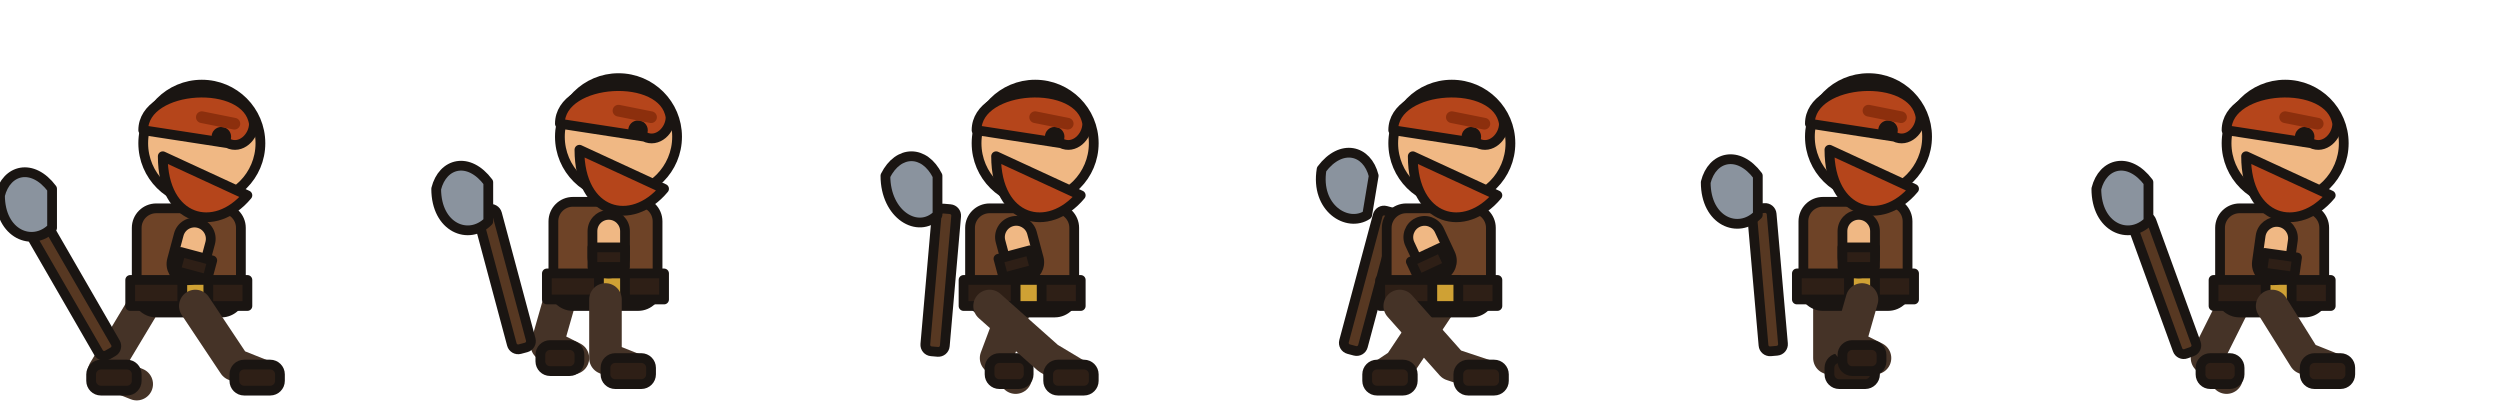
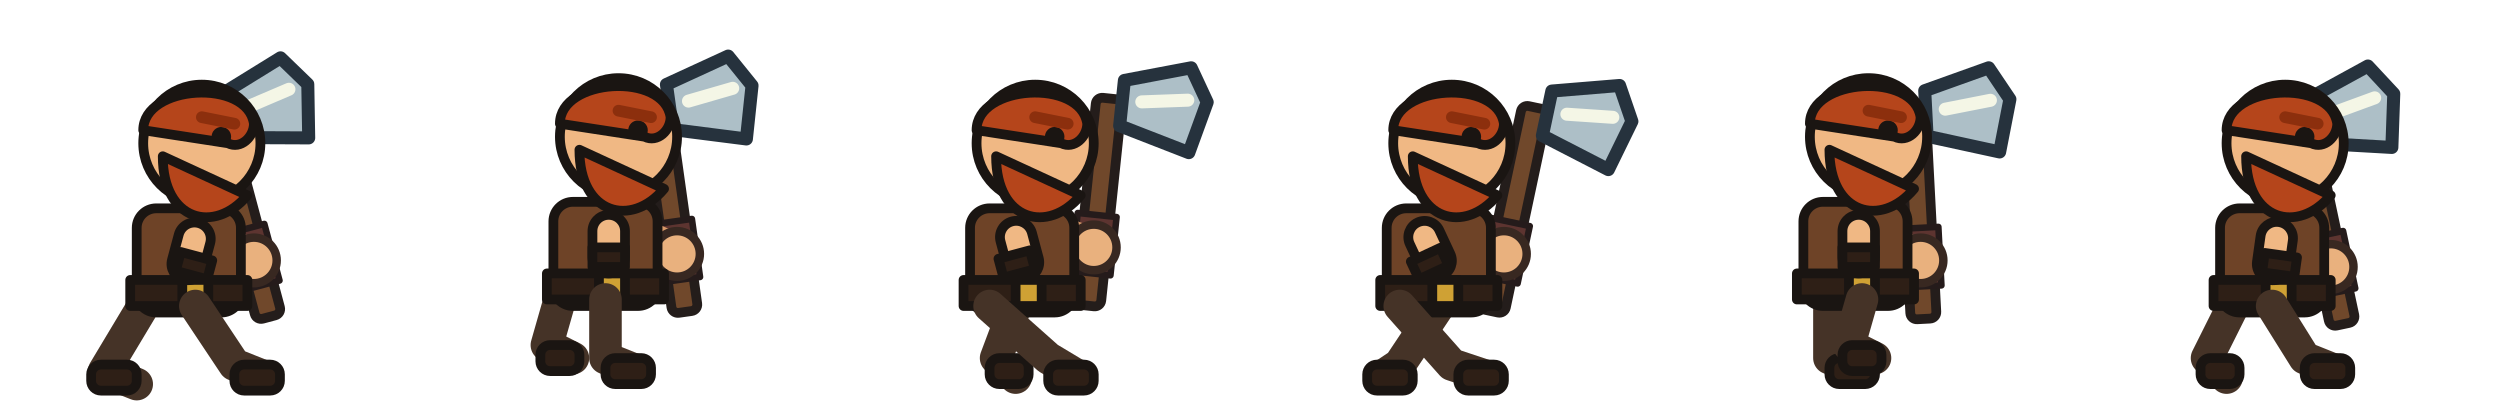
<svg xmlns="http://www.w3.org/2000/svg" viewBox="0 0 384 64" width="384" height="64">
  <defs>
    <style>
      .outline { stroke: #1a1512; stroke-width: 1.5; stroke-linejoin: round; stroke-linecap: round; }
      .skin { fill: #f0b884; }
      .skin-shadow { fill: #db9769; }
      .hair { fill: #b5451b; }
      .tunic { fill: #6e4327; }
      .boots { fill: #2e1f16; }
      .metal { fill: #8a939e; }
      .wood { fill: #573822; }
      .gold { fill: #cfa134; }
      .leg { fill: none; stroke: #453327; stroke-width: 5; }
    </style>
  </defs>
  <g id="walk_01" class="outline">
    <path d="M22 47 L16 57 L21 59" class="leg" />
    <rect x="14" y="56" width="7" height="4" rx="1.5" class="boots" />
-     <rect x="10" y="34" width="3" height="22" rx="1" class="wood" transform="rotate(-30 11 45)" />
-     <path d="M8 29 C5 25 1 26 0 30 C0 36 5 38 8 35 Z" class="metal" />
+     <g transform="translate(39 40) rotate(-15)">
+       <rect x="-2" y="-23" width="4" height="32" rx="1" fill="#70482b" stroke="#241d1b" stroke-width="1.5" />
+       <path d="M2 -26 L12 -29 L15 -24 L13 -16 L2 -19 Z" fill="#adbfc7" stroke="#26323d" stroke-width="2" />
+       <path d="M5 -23 L12 -24" stroke="#f4f6e6" stroke-width="2" />
+       <rect x="-3" y="-5" width="6" height="9" fill="#5d3430" stroke="#251b1b" stroke-width="1" />
+     </g>
+     <path d="M31 36 L39 40" stroke="#d99a69" stroke-width="6" stroke-linecap="round" fill="none" />
+     <circle cx="39" cy="40" r="3.5" fill="#e9b17e" stroke="#382821" stroke-width="1.3" />
    <rect x="21" y="32" width="16" height="16" rx="3" class="tunic" />
    <rect x="20" y="43" width="18" height="4" class="boots" />
    <rect x="28" y="43" width="4" height="4" class="gold" />
    <path d="M30 47 L36 56 L41 58" class="leg" />
    <rect x="36" y="56" width="7" height="4" rx="1.5" class="boots" />
    <circle cx="31" cy="22" r="9" class="skin" />
    <path d="M22 20 C22 13 38 12 39 19 C39 21 37 23 35 22 Z" class="hair" />
    <path d="M25 24 C25 34 33 36 38 30 Z" class="hair" />
    <circle cx="34" cy="21" r="1.5" fill="#1a1512" stroke="none" />
    <path d="M31 18 L36 19" stroke="#8c2f0d" stroke-width="1.8" fill="none" />
    <rect x="27" y="34" width="5" height="9" rx="2.5" class="skin" transform="rotate(15 29 38)" />
    <rect x="28" y="39" width="5" height="3" class="boots" transform="rotate(15 29 38)" />
  </g>
  <g id="walk_02" class="outline" transform="translate(64, 0)">
    <path d="M22 46 L20 53 L24 55" class="leg" />
    <rect x="19" y="53" width="6" height="4" rx="1.5" class="boots" />
-     <rect x="12" y="32" width="3" height="22" rx="1" class="wood" transform="rotate(-15 13 43)" />
-     <path d="M11 28 C8 24 4 25 3 29 C3 35 8 37 11 34 Z" class="metal" />
+     <g transform="translate(40 39) rotate(-8)">
+       <rect x="-2" y="-23" width="4" height="32" rx="1" fill="#70482b" stroke="#241d1b" stroke-width="1.5" />
+       <path d="M2 -26 L12 -29 L15 -24 L13 -16 L2 -19 Z" fill="#adbfc7" stroke="#26323d" stroke-width="2" />
+       <path d="M5 -23 L12 -24" stroke="#f4f6e6" stroke-width="2" />
+       <rect x="-3" y="-5" width="6" height="9" fill="#5d3430" stroke="#251b1b" stroke-width="1" />
+     </g>
+     <path d="M31 35 L40 39" stroke="#d99a69" stroke-width="6" stroke-linecap="round" fill="none" />
+     <circle cx="40" cy="39" r="3.5" fill="#e9b17e" stroke="#382821" stroke-width="1.3" />
    <rect x="21" y="31" width="16" height="16" rx="3" class="tunic" />
    <rect x="20" y="42" width="18" height="4" class="boots" />
    <rect x="28" y="42" width="4" height="4" class="gold" />
    <path d="M29 46 L29 55 L34 57" class="leg" />
    <rect x="29" y="55" width="7" height="4" rx="1.5" class="boots" />
    <circle cx="31" cy="21" r="9" class="skin" />
    <path d="M22 19 C22 12 38 11 39 18 C39 20 37 22 35 21 Z" class="hair" />
    <path d="M25 23 C25 33 33 35 38 29 Z" class="hair" />
    <circle cx="34" cy="20" r="1.5" fill="#1a1512" stroke="none" />
    <path d="M31 17 L36 18" stroke="#8c2f0d" stroke-width="1.8" fill="none" />
    <rect x="27" y="33" width="5" height="9" rx="2.5" class="skin" />
    <rect x="27" y="38" width="5" height="3" class="boots" />
  </g>
  <g id="walk_03" class="outline" transform="translate(128, 0)">
    <path d="M28 47 L25 55 L28 58" class="leg" />
    <rect x="24" y="55" width="6" height="4" rx="1.5" class="boots" />
-     <rect x="15" y="32" width="3" height="22" rx="1" class="wood" transform="rotate(5 16 43)" />
-     <path d="M16 27 C14 23 10 23 8 27 C8 33 13 36 16 33 Z" class="metal" />
+     <g transform="translate(40 38) rotate(6)">
+       <rect x="-2" y="-23" width="4" height="32" rx="1" fill="#70482b" stroke="#241d1b" stroke-width="1.5" />
+       <path d="M2 -26 L12 -29 L15 -24 L13 -16 L2 -19 Z" fill="#adbfc7" stroke="#26323d" stroke-width="2" />
+       <path d="M5 -23 L12 -24" stroke="#f4f6e6" stroke-width="2" />
+       <rect x="-3" y="-5" width="6" height="9" fill="#5d3430" stroke="#251b1b" stroke-width="1" />
+     </g>
+     <path d="M31 35 L40 38" stroke="#d99a69" stroke-width="6" stroke-linecap="round" fill="none" />
+     <circle cx="40" cy="38" r="3.5" fill="#e9b17e" stroke="#382821" stroke-width="1.3" />
    <rect x="21" y="32" width="16" height="16" rx="3" class="tunic" />
    <rect x="20" y="43" width="18" height="4" class="boots" />
    <rect x="28" y="43" width="4" height="4" class="gold" />
    <path d="M24 47 L33 55 L38 58" class="leg" />
    <rect x="33" y="56" width="7" height="4" rx="1.5" class="boots" />
    <circle cx="31" cy="22" r="9" class="skin" />
    <path d="M22 20 C22 13 38 12 39 19 C39 21 37 23 35 22 Z" class="hair" />
    <path d="M25 24 C25 34 33 36 38 30 Z" class="hair" />
    <circle cx="34" cy="21" r="1.5" fill="#1a1512" stroke="none" />
    <path d="M31 18 L36 19" stroke="#8c2f0d" stroke-width="1.8" fill="none" />
    <rect x="26" y="34" width="5" height="9" rx="2.5" class="skin" transform="rotate(-15 28 38)" />
    <rect x="25" y="39" width="5" height="3" class="boots" transform="rotate(-15 28 38)" />
  </g>
  <g id="walk_04" class="outline" transform="translate(192, 0)">
    <path d="M29 47 L23 56 L20 58" class="leg" />
    <rect x="18" y="56" width="7" height="4" rx="1.5" class="boots" />
-     <rect x="17" y="32" width="3" height="22" rx="1" class="wood" transform="rotate(15 18 43)" />
-     <path d="M19 27 C18 23 14 22 11 26 C10 32 15 35 18 33 Z" class="metal" />
+     <g transform="translate(39 39) rotate(12)">
+       <rect x="-2" y="-23" width="4" height="32" rx="1" fill="#70482b" stroke="#241d1b" stroke-width="1.5" />
+       <path d="M2 -26 L12 -29 L15 -24 L13 -16 L2 -19 Z" fill="#adbfc7" stroke="#26323d" stroke-width="2" />
+       <path d="M5 -23 L12 -24" stroke="#f4f6e6" stroke-width="2" />
+       <rect x="-3" y="-5" width="6" height="9" fill="#5d3430" stroke="#251b1b" stroke-width="1" />
+     </g>
+     <path d="M31 35 L39 39" stroke="#d99a69" stroke-width="6" stroke-linecap="round" fill="none" />
+     <circle cx="39" cy="39" r="3.5" fill="#e9b17e" stroke="#382821" stroke-width="1.3" />
    <rect x="21" y="32" width="16" height="16" rx="3" class="tunic" />
    <rect x="20" y="43" width="18" height="4" class="boots" />
    <rect x="28" y="43" width="4" height="4" class="gold" />
    <path d="M23 47 L31 56 L37 58" class="leg" />
    <rect x="32" y="56" width="7" height="4" rx="1.5" class="boots" />
    <circle cx="31" cy="22" r="9" class="skin" />
    <path d="M22 20 C22 13 38 12 39 19 C39 21 37 23 35 22 Z" class="hair" />
    <path d="M25 24 C25 34 33 36 38 30 Z" class="hair" />
    <circle cx="34" cy="21" r="1.5" fill="#1a1512" stroke="none" />
    <path d="M31 18 L36 19" stroke="#8c2f0d" stroke-width="1.8" fill="none" />
    <rect x="25" y="34" width="5" height="9" rx="2.5" class="skin" transform="rotate(-25 27 38)" />
    <rect x="24" y="39" width="5" height="3" class="boots" transform="rotate(-25 27 38)" />
  </g>
  <g id="walk_05" class="outline" transform="translate(256, 0)">
    <path d="M25 46 L25 55 L30 57" class="leg" />
    <rect x="25" y="55" width="7" height="4" rx="1.5" class="boots" />
-     <rect x="14" y="32" width="3" height="22" rx="1" class="wood" transform="rotate(-5 15 43)" />
-     <path d="M14 27 C11 23 7 24 6 28 C6 34 11 36 14 33 Z" class="metal" />
+     <g transform="translate(39 40) rotate(-3)">
+       <rect x="-2" y="-23" width="4" height="32" rx="1" fill="#70482b" stroke="#241d1b" stroke-width="1.5" />
+       <path d="M2 -26 L12 -29 L15 -24 L13 -16 L2 -19 Z" fill="#adbfc7" stroke="#26323d" stroke-width="2" />
+       <path d="M5 -23 L12 -24" stroke="#f4f6e6" stroke-width="2" />
+       <rect x="-3" y="-5" width="6" height="9" fill="#5d3430" stroke="#251b1b" stroke-width="1" />
+     </g>
+     <path d="M31 36 L39 40" stroke="#d99a69" stroke-width="6" stroke-linecap="round" fill="none" />
+     <circle cx="39" cy="40" r="3.5" fill="#e9b17e" stroke="#382821" stroke-width="1.3" />
    <rect x="21" y="31" width="16" height="16" rx="3" class="tunic" />
    <rect x="20" y="42" width="18" height="4" class="boots" />
    <rect x="28" y="42" width="4" height="4" class="gold" />
    <path d="M30 46 L28 53 L32 55" class="leg" />
    <rect x="27" y="53" width="6" height="4" rx="1.5" class="boots" />
    <circle cx="31" cy="21" r="9" class="skin" />
    <path d="M22 19 C22 12 38 11 39 18 C39 20 37 22 35 21 Z" class="hair" />
    <path d="M25 23 C25 33 33 35 38 29 Z" class="hair" />
    <circle cx="34" cy="20" r="1.5" fill="#1a1512" stroke="none" />
    <path d="M31 17 L36 18" stroke="#8c2f0d" stroke-width="1.8" fill="none" />
    <rect x="27" y="33" width="5" height="9" rx="2.5" class="skin" />
    <rect x="27" y="38" width="5" height="3" class="boots" />
  </g>
  <g id="walk_06" class="outline" transform="translate(320, 0)">
    <path d="M23 47 L19 55 L22 58" class="leg" />
    <rect x="18" y="55" width="6" height="4" rx="1.5" class="boots" />
-     <rect x="11" y="33" width="3" height="22" rx="1" class="wood" transform="rotate(-20 12 44)" />
-     <path d="M10 28 C7 24 3 25 2 29 C2 35 7 37 10 34 Z" class="metal" />
+     <g transform="translate(38 41) rotate(-12)">
+       <rect x="-2" y="-23" width="4" height="32" rx="1" fill="#70482b" stroke="#241d1b" stroke-width="1.5" />
+       <path d="M2 -26 L12 -29 L15 -24 L13 -16 L2 -19 Z" fill="#adbfc7" stroke="#26323d" stroke-width="2" />
+       <path d="M5 -23 L12 -24" stroke="#f4f6e6" stroke-width="2" />
+       <rect x="-3" y="-5" width="6" height="9" fill="#5d3430" stroke="#251b1b" stroke-width="1" />
+     </g>
+     <path d="M31 37 L38 41" stroke="#d99a69" stroke-width="6" stroke-linecap="round" fill="none" />
+     <circle cx="38" cy="41" r="3.5" fill="#e9b17e" stroke="#382821" stroke-width="1.3" />
    <rect x="21" y="32" width="16" height="16" rx="3" class="tunic" />
    <rect x="20" y="43" width="18" height="4" class="boots" />
    <rect x="28" y="43" width="4" height="4" class="gold" />
    <path d="M29 47 L34 55 L39 57" class="leg" />
    <rect x="34" y="55" width="7" height="4" rx="1.5" class="boots" />
    <circle cx="31" cy="22" r="9" class="skin" />
    <path d="M22 20 C22 13 38 12 39 19 C39 21 37 23 35 22 Z" class="hair" />
    <path d="M25 24 C25 34 33 36 38 30 Z" class="hair" />
    <circle cx="34" cy="21" r="1.5" fill="#1a1512" stroke="none" />
    <path d="M31 18 L36 19" stroke="#8c2f0d" stroke-width="1.8" fill="none" />
    <rect x="27" y="34" width="5" height="9" rx="2.5" class="skin" transform="rotate(8 29 38)" />
    <rect x="28" y="39" width="5" height="3" class="boots" transform="rotate(8 29 38)" />
  </g>
</svg>
